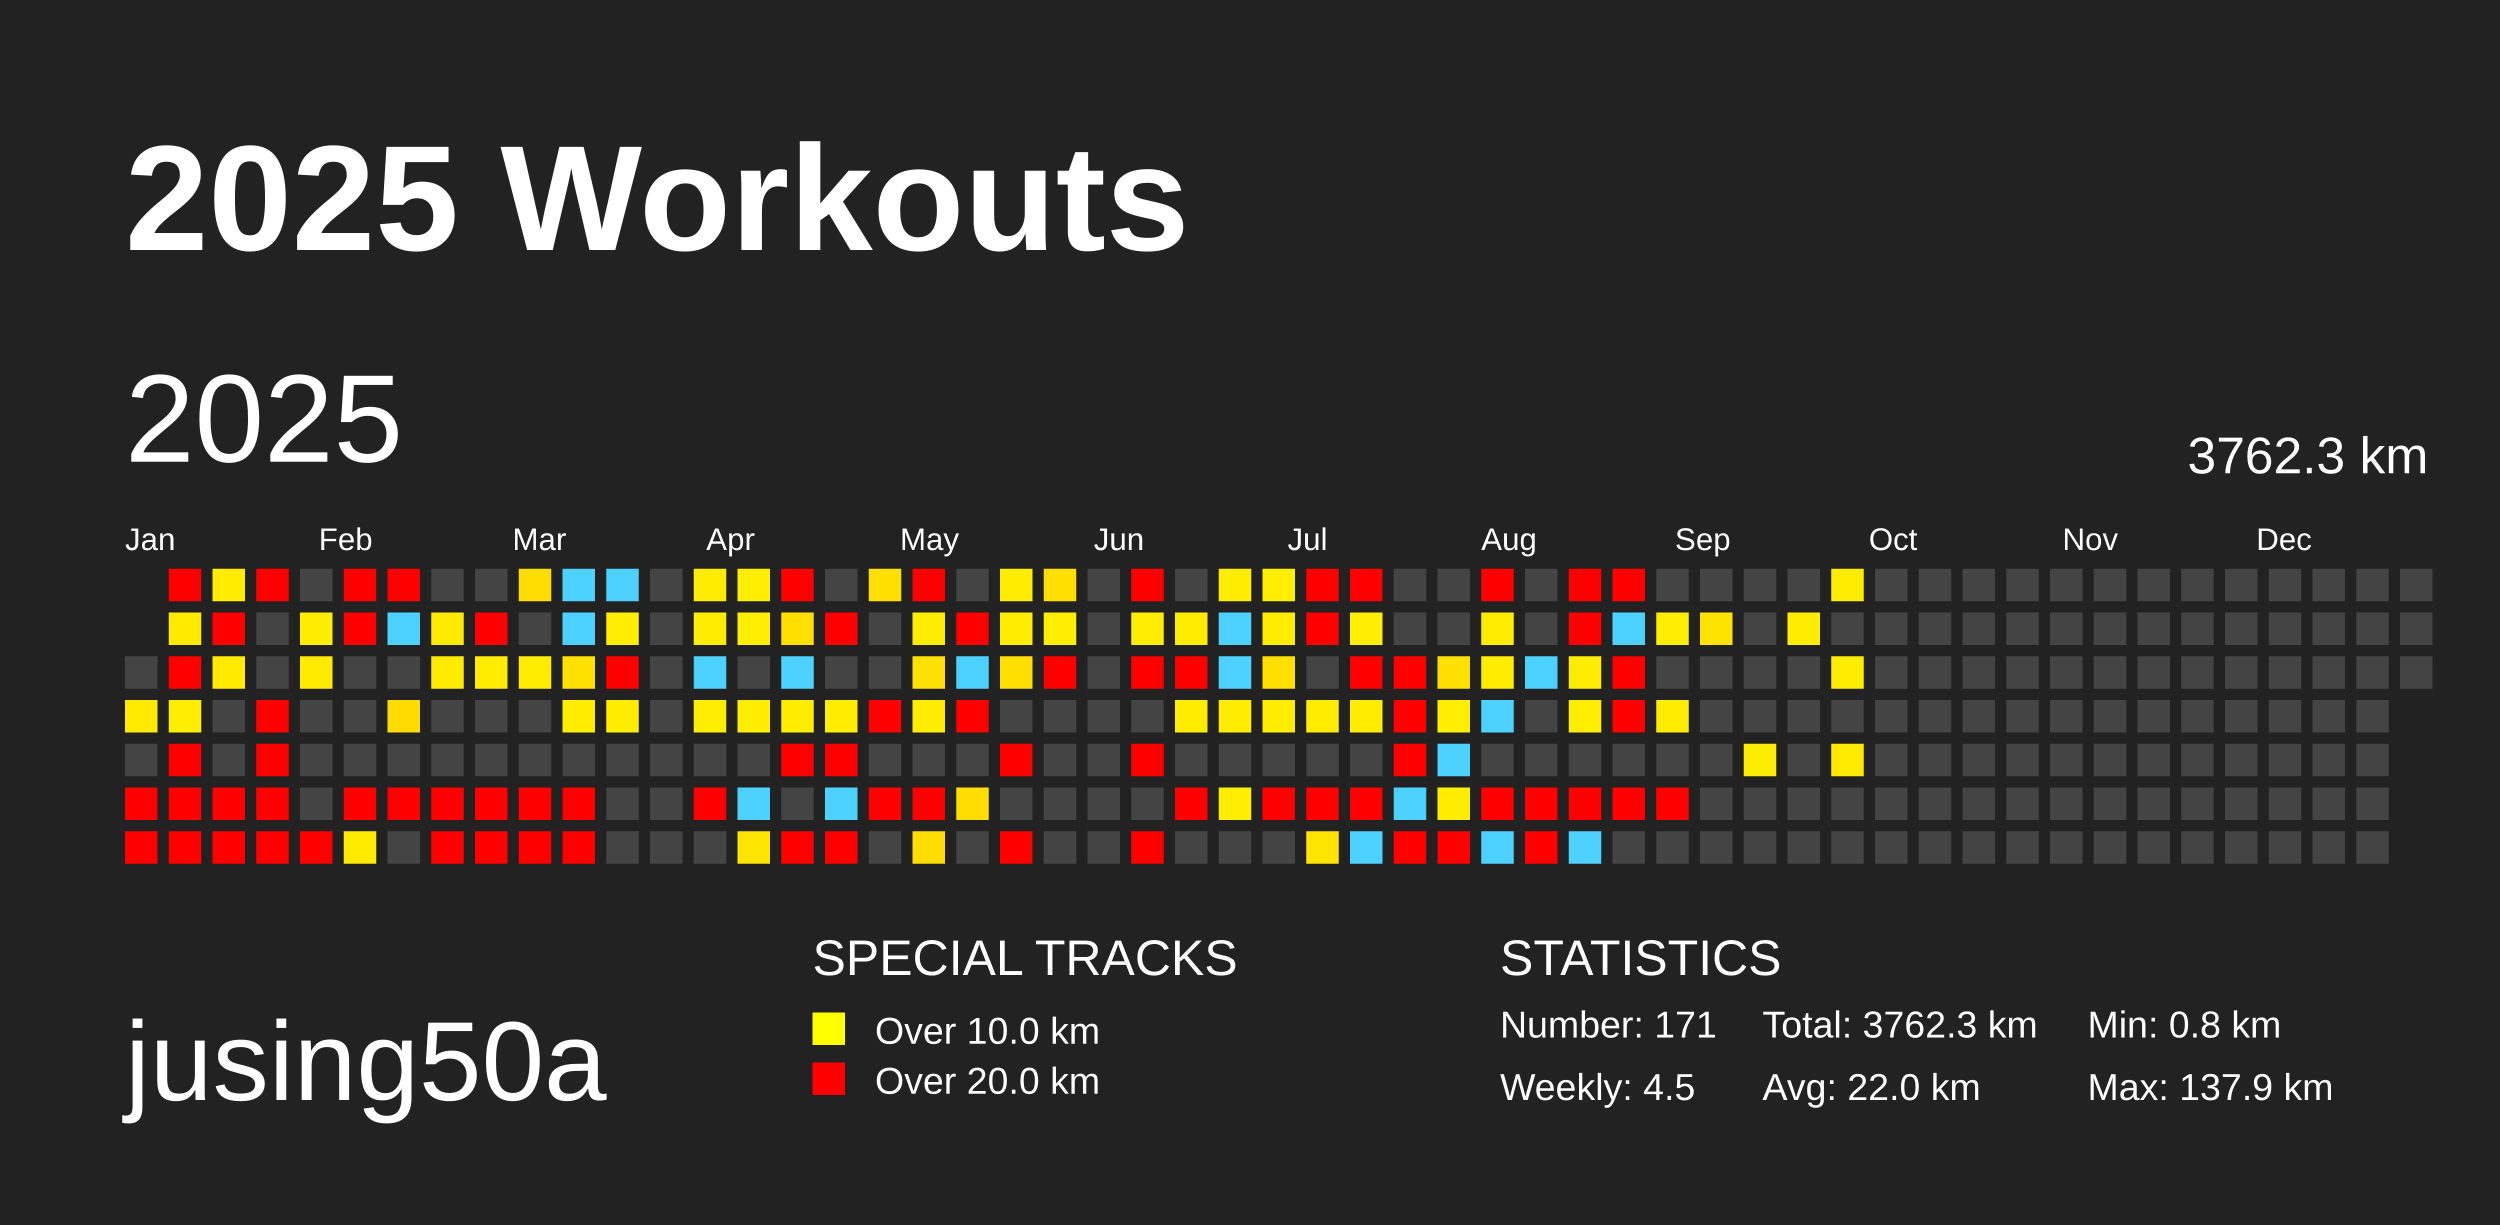
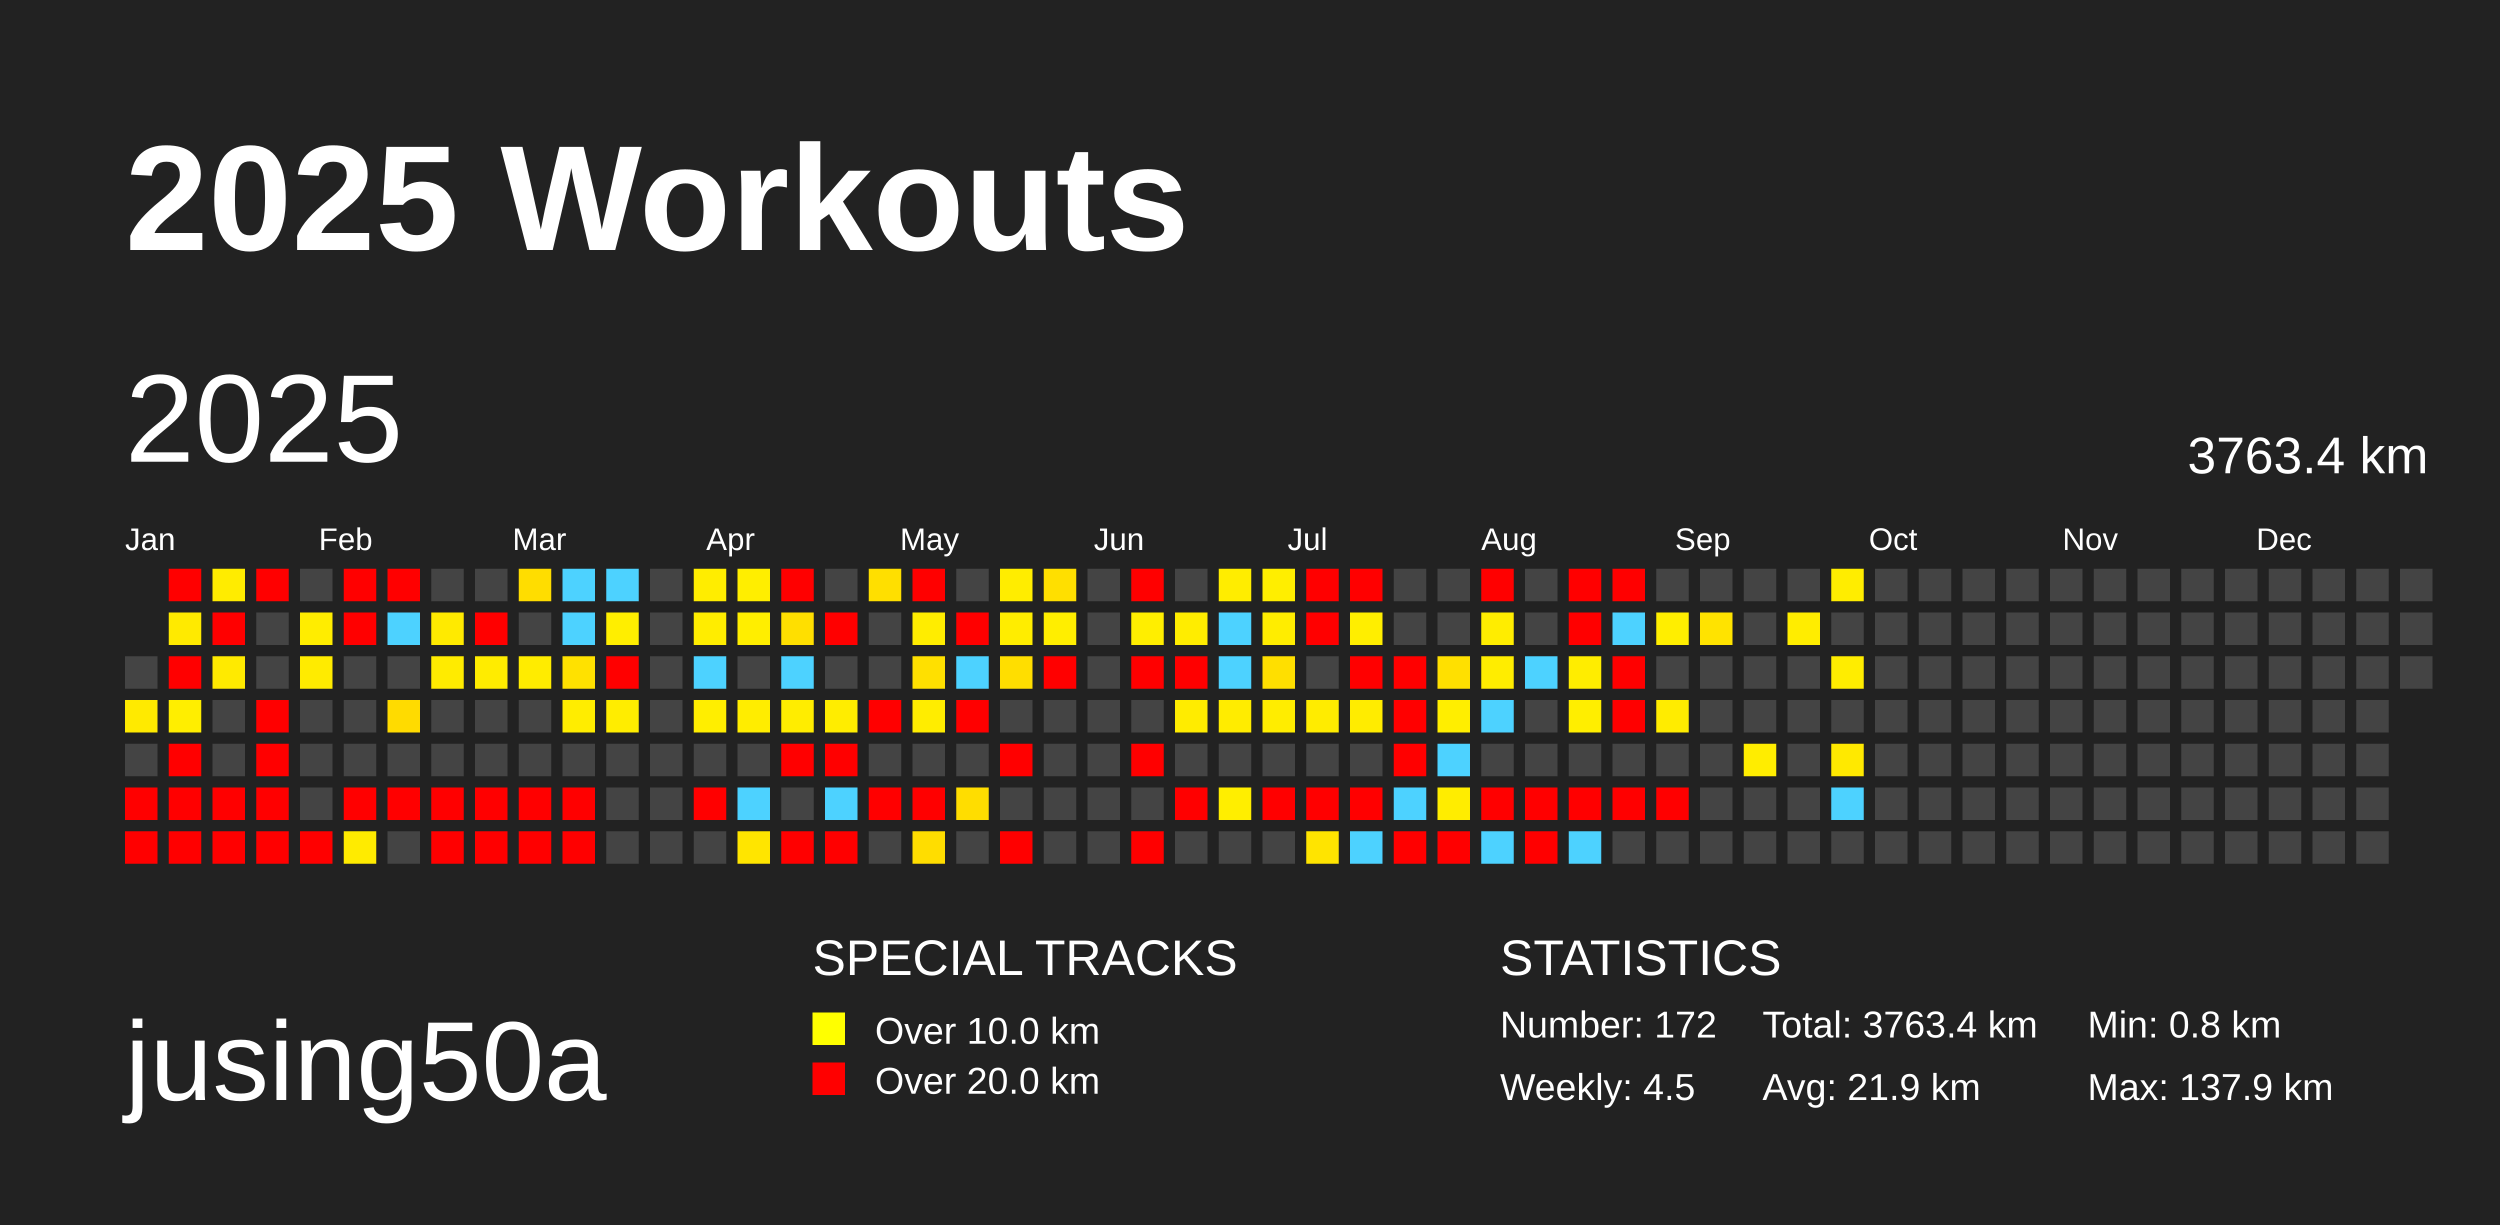
<svg xmlns="http://www.w3.org/2000/svg" baseProfile="full" height="98mm" version="1.1" viewBox="0,0,200,98" width="200mm">
  <defs />
  <rect fill="#222222" height="98" width="200" x="0" y="0" />
  <text fill="#FFFFFF" style="font-size:12px; font-family:Arial; font-weight:bold;" x="10" y="20">2025 Workouts</text>
  <text fill="#FFFFFF" style="font-size:9px; font-family:Arial" x="10" y="88">jusing50a</text>
  <text fill="#FFFFFF" style="font-size:4px; font-family:Arial" x="65" y="78">SPECIAL TRACKS</text>
  <rect fill="yellow" height="2.6" width="2.6" x="65" y="81" />
  <text fill="#FFFFFF" style="font-size:3px; font-family:Arial" x="70" y="83.5">Over 10.0 km</text>
  <rect fill="red" height="2.6" width="2.6" x="65" y="85" />
  <text fill="#FFFFFF" style="font-size:3px; font-family:Arial" x="70" y="87.5">Over 20.0 km</text>
  <text fill="#FFFFFF" style="font-size:4px; font-family:Arial" x="120" y="78">STATISTICS</text>
-   <text fill="#FFFFFF" style="font-size:3px; font-family:Arial" x="120" y="83">Number: 171</text>
+   <text fill="#FFFFFF" style="font-size:3px; font-family:Arial" x="120" y="83">Number: 172</text>
  <text fill="#FFFFFF" style="font-size:3px; font-family:Arial" x="120" y="88">Weekly: 4.5</text>
-   <text fill="#FFFFFF" style="font-size:3px; font-family:Arial" x="141" y="83">Total: 3762.3 km</text>
-   <text fill="#FFFFFF" style="font-size:3px; font-family:Arial" x="141" y="88">Avg: 22.0 km</text>
+   <text fill="#FFFFFF" style="font-size:3px; font-family:Arial" x="141" y="83">Total: 3763.4 km</text>
+   <text fill="#FFFFFF" style="font-size:3px; font-family:Arial" x="141" y="88">Avg: 21.9 km</text>
  <text fill="#FFFFFF" style="font-size:3px; font-family:Arial" x="167" y="83">Min: 0.8 km</text>
  <text fill="#FFFFFF" style="font-size:3px; font-family:Arial" x="167" y="88">Max: 137.9 km</text>
  <text dominant-baseline="hanging" fill="#FFFFFF" style="font-size:10.0px; font-family:Arial;" x="10" y="30">2025</text>
-   <text dominant-baseline="hanging" fill="#FFFFFF" style="font-size:4.125px; font-family:Arial;" x="175" y="35">3762.3 km</text>
+   <text dominant-baseline="hanging" fill="#FFFFFF" style="font-size:4.125px; font-family:Arial;" x="175" y="35">3763.4 km</text>
  <text fill="#FFFFFF" style="font-size:2.5px; font-family:Arial" x="10.0" y="44">Jan</text>
  <text fill="#FFFFFF" style="font-size:2.5px; font-family:Arial" x="25.5" y="44">Feb</text>
  <text fill="#FFFFFF" style="font-size:2.5px; font-family:Arial" x="41.0" y="44">Mar</text>
  <text fill="#FFFFFF" style="font-size:2.5px; font-family:Arial" x="56.5" y="44">Apr</text>
  <text fill="#FFFFFF" style="font-size:2.5px; font-family:Arial" x="72.0" y="44">May</text>
  <text fill="#FFFFFF" style="font-size:2.5px; font-family:Arial" x="87.5" y="44">Jun</text>
  <text fill="#FFFFFF" style="font-size:2.5px; font-family:Arial" x="103.0" y="44">Jul</text>
  <text fill="#FFFFFF" style="font-size:2.5px; font-family:Arial" x="118.5" y="44">Aug</text>
  <text fill="#FFFFFF" style="font-size:2.5px; font-family:Arial" x="134.0" y="44">Sep</text>
  <text fill="#FFFFFF" style="font-size:2.5px; font-family:Arial" x="149.5" y="44">Oct</text>
  <text fill="#FFFFFF" style="font-size:2.5px; font-family:Arial" x="165.0" y="44">Nov</text>
  <text fill="#FFFFFF" style="font-size:2.5px; font-family:Arial" x="180.5" y="44">Dec</text>
  <rect fill="#444444" height="2.6" width="2.6" x="10.0" y="52.5" />
  <rect fill="#ffea00" height="2.6" width="2.6" x="10.0" y="56.0" />
  <rect fill="#444444" height="2.6" width="2.6" x="10.0" y="59.5" />
  <rect fill="red" height="2.6" width="2.6" x="10.0" y="63.0" />
  <rect fill="red" height="2.6" width="2.6" x="10.0" y="66.5" />
  <rect fill="red" height="2.6" width="2.6" x="13.5" y="45.5" />
  <rect fill="#ffea00" height="2.6" width="2.6" x="13.5" y="49.0" />
  <rect fill="red" height="2.6" width="2.6" x="13.5" y="52.5" />
  <rect fill="#ffee00" height="2.6" width="2.6" x="13.5" y="56.0" />
  <rect fill="red" height="2.6" width="2.6" x="13.5" y="59.5" />
  <rect fill="red" height="2.6" width="2.6" x="13.5" y="63.0" />
  <rect fill="red" height="2.6" width="2.6" x="13.5" y="66.5" />
  <rect fill="#ffec00" height="2.6" width="2.6" x="17.0" y="45.5" />
  <rect fill="red" height="2.6" width="2.6" x="17.0" y="49.0" />
  <rect fill="#ffea00" height="2.6" width="2.6" x="17.0" y="52.5" />
  <rect fill="#444444" height="2.6" width="2.6" x="17.0" y="56.0" />
  <rect fill="#444444" height="2.6" width="2.6" x="17.0" y="59.5" />
  <rect fill="red" height="2.6" width="2.6" x="17.0" y="63.0" />
  <rect fill="red" height="2.6" width="2.6" x="17.0" y="66.5" />
  <rect fill="red" height="2.6" width="2.6" x="20.5" y="45.5" />
  <rect fill="#444444" height="2.6" width="2.6" x="20.5" y="49.0" />
  <rect fill="#444444" height="2.6" width="2.6" x="20.5" y="52.5" />
  <rect fill="red" height="2.6" width="2.6" x="20.5" y="56.0" />
  <rect fill="red" height="2.6" width="2.6" x="20.5" y="59.5" />
  <rect fill="red" height="2.6" width="2.6" x="20.5" y="63.0" />
  <rect fill="red" height="2.6" width="2.6" x="20.5" y="66.5" />
  <rect fill="#444444" height="2.6" width="2.6" x="24.0" y="45.5" />
  <rect fill="#ffed00" height="2.6" width="2.6" x="24.0" y="49.0" />
  <rect fill="#ffeb00" height="2.6" width="2.6" x="24.0" y="52.5" />
  <rect fill="#444444" height="2.6" width="2.6" x="24.0" y="56.0" />
  <rect fill="#444444" height="2.6" width="2.6" x="24.0" y="59.5" />
  <rect fill="#444444" height="2.6" width="2.6" x="24.0" y="63.0" />
  <rect fill="red" height="2.6" width="2.6" x="24.0" y="66.5" />
  <rect fill="red" height="2.6" width="2.6" x="27.5" y="45.5" />
  <rect fill="red" height="2.6" width="2.6" x="27.5" y="49.0" />
  <rect fill="#444444" height="2.6" width="2.6" x="27.5" y="52.5" />
  <rect fill="#444444" height="2.6" width="2.6" x="27.5" y="56.0" />
  <rect fill="#444444" height="2.6" width="2.6" x="27.5" y="59.5" />
  <rect fill="red" height="2.6" width="2.6" x="27.5" y="63.0" />
  <rect fill="#ffeb00" height="2.6" width="2.6" x="27.5" y="66.5" />
  <rect fill="red" height="2.6" width="2.6" x="31.0" y="45.5" />
  <rect fill="#4dd2ff" height="2.6" width="2.6" x="31.0" y="49.0" />
  <rect fill="#444444" height="2.6" width="2.6" x="31.0" y="52.5" />
  <rect fill="#ffdb00" height="2.6" width="2.6" x="31.0" y="56.0" />
  <rect fill="#444444" height="2.6" width="2.6" x="31.0" y="59.5" />
  <rect fill="red" height="2.6" width="2.6" x="31.0" y="63.0" />
  <rect fill="#444444" height="2.6" width="2.6" x="31.0" y="66.5" />
  <rect fill="#444444" height="2.6" width="2.6" x="34.5" y="45.5" />
  <rect fill="#ffea00" height="2.6" width="2.6" x="34.5" y="49.0" />
  <rect fill="#ffeb00" height="2.6" width="2.6" x="34.5" y="52.5" />
  <rect fill="#444444" height="2.6" width="2.6" x="34.5" y="56.0" />
  <rect fill="#444444" height="2.6" width="2.6" x="34.5" y="59.5" />
  <rect fill="red" height="2.6" width="2.6" x="34.5" y="63.0" />
  <rect fill="red" height="2.6" width="2.6" x="34.5" y="66.5" />
  <rect fill="#444444" height="2.6" width="2.6" x="38.0" y="45.5" />
  <rect fill="red" height="2.6" width="2.6" x="38.0" y="49.0" />
  <rect fill="#ffec00" height="2.6" width="2.6" x="38.0" y="52.5" />
  <rect fill="#444444" height="2.6" width="2.6" x="38.0" y="56.0" />
  <rect fill="#444444" height="2.6" width="2.6" x="38.0" y="59.5" />
  <rect fill="red" height="2.6" width="2.6" x="38.0" y="63.0" />
  <rect fill="red" height="2.6" width="2.6" x="38.0" y="66.5" />
  <rect fill="#ffdd00" height="2.6" width="2.6" x="41.5" y="45.5" />
  <rect fill="#444444" height="2.6" width="2.6" x="41.5" y="49.0" />
  <rect fill="#ffec00" height="2.6" width="2.6" x="41.5" y="52.5" />
  <rect fill="#444444" height="2.6" width="2.6" x="41.5" y="56.0" />
  <rect fill="#444444" height="2.6" width="2.6" x="41.5" y="59.5" />
  <rect fill="red" height="2.6" width="2.6" x="41.5" y="63.0" />
  <rect fill="red" height="2.6" width="2.6" x="41.5" y="66.5" />
  <rect fill="#4dd2ff" height="2.6" width="2.6" x="45.0" y="45.5" />
  <rect fill="#4dd2ff" height="2.6" width="2.6" x="45.0" y="49.0" />
  <rect fill="#ffe100" height="2.6" width="2.6" x="45.0" y="52.5" />
  <rect fill="#ffed00" height="2.6" width="2.6" x="45.0" y="56.0" />
  <rect fill="#444444" height="2.6" width="2.6" x="45.0" y="59.5" />
  <rect fill="red" height="2.6" width="2.6" x="45.0" y="63.0" />
  <rect fill="red" height="2.6" width="2.6" x="45.0" y="66.5" />
  <rect fill="#4dd2ff" height="2.6" width="2.6" x="48.5" y="45.5" />
  <rect fill="#ffee00" height="2.6" width="2.6" x="48.5" y="49.0" />
  <rect fill="red" height="2.6" width="2.6" x="48.5" y="52.5" />
  <rect fill="#ffed00" height="2.6" width="2.6" x="48.5" y="56.0" />
  <rect fill="#444444" height="2.6" width="2.6" x="48.5" y="59.5" />
  <rect fill="#444444" height="2.6" width="2.6" x="48.5" y="63.0" />
  <rect fill="#444444" height="2.6" width="2.6" x="48.5" y="66.5" />
  <rect fill="#444444" height="2.6" width="2.6" x="52.0" y="45.5" />
  <rect fill="#444444" height="2.6" width="2.6" x="52.0" y="49.0" />
  <rect fill="#444444" height="2.6" width="2.6" x="52.0" y="52.5" />
  <rect fill="#444444" height="2.6" width="2.6" x="52.0" y="56.0" />
  <rect fill="#444444" height="2.6" width="2.6" x="52.0" y="59.5" />
  <rect fill="#444444" height="2.6" width="2.6" x="52.0" y="63.0" />
  <rect fill="#444444" height="2.6" width="2.6" x="52.0" y="66.5" />
  <rect fill="#ffed00" height="2.6" width="2.6" x="55.5" y="45.5" />
  <rect fill="#ffed00" height="2.6" width="2.6" x="55.5" y="49.0" />
  <rect fill="#4dd2ff" height="2.6" width="2.6" x="55.5" y="52.5" />
  <rect fill="#ffee00" height="2.6" width="2.6" x="55.5" y="56.0" />
  <rect fill="#444444" height="2.6" width="2.6" x="55.5" y="59.5" />
  <rect fill="red" height="2.6" width="2.6" x="55.5" y="63.0" />
  <rect fill="#444444" height="2.6" width="2.6" x="55.5" y="66.5" />
  <rect fill="#ffee00" height="2.6" width="2.6" x="59.0" y="45.5" />
  <rect fill="#ffee00" height="2.6" width="2.6" x="59.0" y="49.0" />
  <rect fill="#444444" height="2.6" width="2.6" x="59.0" y="52.5" />
  <rect fill="#ffed00" height="2.6" width="2.6" x="59.0" y="56.0" />
  <rect fill="#444444" height="2.6" width="2.6" x="59.0" y="59.5" />
  <rect fill="#4dd2ff" height="2.6" width="2.6" x="59.0" y="63.0" />
  <rect fill="#ffe500" height="2.6" width="2.6" x="59.0" y="66.5" />
  <rect fill="red" height="2.6" width="2.6" x="62.5" y="45.5" />
  <rect fill="#ffdf00" height="2.6" width="2.6" x="62.5" y="49.0" />
  <rect fill="#4dd2ff" height="2.6" width="2.6" x="62.5" y="52.5" />
  <rect fill="#ffed00" height="2.6" width="2.6" x="62.5" y="56.0" />
  <rect fill="red" height="2.6" width="2.6" x="62.5" y="59.5" />
  <rect fill="#444444" height="2.6" width="2.6" x="62.5" y="63.0" />
  <rect fill="red" height="2.6" width="2.6" x="62.5" y="66.5" />
  <rect fill="#444444" height="2.6" width="2.6" x="66.0" y="45.5" />
  <rect fill="red" height="2.6" width="2.6" x="66.0" y="49.0" />
  <rect fill="#444444" height="2.6" width="2.6" x="66.0" y="52.5" />
  <rect fill="#ffed00" height="2.6" width="2.6" x="66.0" y="56.0" />
  <rect fill="red" height="2.6" width="2.6" x="66.0" y="59.5" />
  <rect fill="#4dd2ff" height="2.6" width="2.6" x="66.0" y="63.0" />
  <rect fill="red" height="2.6" width="2.6" x="66.0" y="66.5" />
  <rect fill="#ffdf00" height="2.6" width="2.6" x="69.5" y="45.5" />
  <rect fill="#444444" height="2.6" width="2.6" x="69.5" y="49.0" />
  <rect fill="#444444" height="2.6" width="2.6" x="69.5" y="52.5" />
  <rect fill="red" height="2.6" width="2.6" x="69.5" y="56.0" />
  <rect fill="#444444" height="2.6" width="2.6" x="69.5" y="59.5" />
  <rect fill="red" height="2.6" width="2.6" x="69.5" y="63.0" />
  <rect fill="#444444" height="2.6" width="2.6" x="69.5" y="66.5" />
  <rect fill="red" height="2.6" width="2.6" x="73.0" y="45.5" />
  <rect fill="#ffed00" height="2.6" width="2.6" x="73.0" y="49.0" />
  <rect fill="#ffe000" height="2.6" width="2.6" x="73.0" y="52.5" />
  <rect fill="#ffed00" height="2.6" width="2.6" x="73.0" y="56.0" />
  <rect fill="#444444" height="2.6" width="2.6" x="73.0" y="59.5" />
  <rect fill="red" height="2.6" width="2.6" x="73.0" y="63.0" />
  <rect fill="#ffdd00" height="2.6" width="2.6" x="73.0" y="66.5" />
  <rect fill="#444444" height="2.6" width="2.6" x="76.5" y="45.5" />
  <rect fill="red" height="2.6" width="2.6" x="76.5" y="49.0" />
  <rect fill="#4dd2ff" height="2.6" width="2.6" x="76.5" y="52.5" />
  <rect fill="red" height="2.6" width="2.6" x="76.5" y="56.0" />
  <rect fill="#444444" height="2.6" width="2.6" x="76.5" y="59.5" />
  <rect fill="#ffdd00" height="2.6" width="2.6" x="76.5" y="63.0" />
  <rect fill="#444444" height="2.6" width="2.6" x="76.5" y="66.5" />
  <rect fill="#ffed00" height="2.6" width="2.6" x="80.0" y="45.5" />
  <rect fill="#ffed00" height="2.6" width="2.6" x="80.0" y="49.0" />
  <rect fill="#ffde00" height="2.6" width="2.6" x="80.0" y="52.5" />
  <rect fill="#444444" height="2.6" width="2.6" x="80.0" y="56.0" />
  <rect fill="red" height="2.6" width="2.6" x="80.0" y="59.5" />
  <rect fill="#444444" height="2.6" width="2.6" x="80.0" y="63.0" />
  <rect fill="red" height="2.6" width="2.6" x="80.0" y="66.5" />
  <rect fill="#ffdf00" height="2.6" width="2.6" x="83.5" y="45.5" />
  <rect fill="#ffee00" height="2.6" width="2.6" x="83.5" y="49.0" />
  <rect fill="red" height="2.6" width="2.6" x="83.5" y="52.5" />
  <rect fill="#444444" height="2.6" width="2.6" x="83.5" y="56.0" />
  <rect fill="#444444" height="2.6" width="2.6" x="83.5" y="59.5" />
  <rect fill="#444444" height="2.6" width="2.6" x="83.5" y="63.0" />
  <rect fill="#444444" height="2.6" width="2.6" x="83.5" y="66.5" />
  <rect fill="#444444" height="2.6" width="2.6" x="87.0" y="45.5" />
  <rect fill="#444444" height="2.6" width="2.6" x="87.0" y="49.0" />
  <rect fill="#444444" height="2.6" width="2.6" x="87.0" y="52.5" />
  <rect fill="#444444" height="2.6" width="2.6" x="87.0" y="56.0" />
  <rect fill="#444444" height="2.6" width="2.6" x="87.0" y="59.5" />
  <rect fill="#444444" height="2.6" width="2.6" x="87.0" y="63.0" />
  <rect fill="#444444" height="2.6" width="2.6" x="87.0" y="66.5" />
  <rect fill="red" height="2.6" width="2.6" x="90.5" y="45.5" />
  <rect fill="#ffee00" height="2.6" width="2.6" x="90.5" y="49.0" />
  <rect fill="red" height="2.6" width="2.6" x="90.5" y="52.5" />
  <rect fill="#444444" height="2.6" width="2.6" x="90.5" y="56.0" />
  <rect fill="red" height="2.6" width="2.6" x="90.5" y="59.5" />
  <rect fill="#444444" height="2.6" width="2.6" x="90.5" y="63.0" />
  <rect fill="red" height="2.6" width="2.6" x="90.5" y="66.5" />
  <rect fill="#444444" height="2.6" width="2.6" x="94.0" y="45.5" />
  <rect fill="#ffed00" height="2.6" width="2.6" x="94.0" y="49.0" />
  <rect fill="red" height="2.6" width="2.6" x="94.0" y="52.5" />
  <rect fill="#ffec00" height="2.6" width="2.6" x="94.0" y="56.0" />
  <rect fill="#444444" height="2.6" width="2.6" x="94.0" y="59.5" />
  <rect fill="red" height="2.6" width="2.6" x="94.0" y="63.0" />
  <rect fill="#444444" height="2.6" width="2.6" x="94.0" y="66.5" />
  <rect fill="#ffed00" height="2.6" width="2.6" x="97.5" y="45.5" />
  <rect fill="#4dd2ff" height="2.6" width="2.6" x="97.5" y="49.0" />
  <rect fill="#4dd2ff" height="2.6" width="2.6" x="97.5" y="52.5" />
  <rect fill="#ffec00" height="2.6" width="2.6" x="97.5" y="56.0" />
  <rect fill="#444444" height="2.6" width="2.6" x="97.5" y="59.5" />
  <rect fill="#ffee00" height="2.6" width="2.6" x="97.5" y="63.0" />
  <rect fill="#444444" height="2.6" width="2.6" x="97.5" y="66.5" />
  <rect fill="#ffee00" height="2.6" width="2.6" x="101.0" y="45.5" />
  <rect fill="#ffed00" height="2.6" width="2.6" x="101.0" y="49.0" />
  <rect fill="#ffdf00" height="2.6" width="2.6" x="101.0" y="52.5" />
  <rect fill="#ffed00" height="2.6" width="2.6" x="101.0" y="56.0" />
  <rect fill="#444444" height="2.6" width="2.6" x="101.0" y="59.5" />
  <rect fill="red" height="2.6" width="2.6" x="101.0" y="63.0" />
  <rect fill="#444444" height="2.6" width="2.6" x="101.0" y="66.5" />
  <rect fill="red" height="2.6" width="2.6" x="104.5" y="45.5" />
  <rect fill="red" height="2.6" width="2.6" x="104.5" y="49.0" />
  <rect fill="#444444" height="2.6" width="2.6" x="104.5" y="52.5" />
  <rect fill="#ffec00" height="2.6" width="2.6" x="104.5" y="56.0" />
  <rect fill="#444444" height="2.6" width="2.6" x="104.5" y="59.5" />
  <rect fill="red" height="2.6" width="2.6" x="104.5" y="63.0" />
  <rect fill="#ffe400" height="2.6" width="2.6" x="104.5" y="66.5" />
  <rect fill="red" height="2.6" width="2.6" x="108.0" y="45.5" />
  <rect fill="#ffee00" height="2.6" width="2.6" x="108.0" y="49.0" />
  <rect fill="red" height="2.6" width="2.6" x="108.0" y="52.5" />
  <rect fill="#ffec00" height="2.6" width="2.6" x="108.0" y="56.0" />
  <rect fill="#444444" height="2.6" width="2.6" x="108.0" y="59.5" />
  <rect fill="red" height="2.6" width="2.6" x="108.0" y="63.0" />
  <rect fill="#4dd2ff" height="2.6" width="2.6" x="108.0" y="66.5" />
  <rect fill="#444444" height="2.6" width="2.6" x="111.5" y="45.5" />
  <rect fill="#444444" height="2.6" width="2.6" x="111.5" y="49.0" />
  <rect fill="red" height="2.6" width="2.6" x="111.5" y="52.5" />
  <rect fill="red" height="2.6" width="2.6" x="111.5" y="56.0" />
  <rect fill="red" height="2.6" width="2.6" x="111.5" y="59.5" />
  <rect fill="#4dd2ff" height="2.6" width="2.6" x="111.5" y="63.0" />
  <rect fill="red" height="2.6" width="2.6" x="111.5" y="66.5" />
  <rect fill="#444444" height="2.6" width="2.6" x="115.0" y="45.5" />
  <rect fill="#444444" height="2.6" width="2.6" x="115.0" y="49.0" />
  <rect fill="#ffe000" height="2.6" width="2.6" x="115.0" y="52.5" />
  <rect fill="#ffee00" height="2.6" width="2.6" x="115.0" y="56.0" />
  <rect fill="#4dd2ff" height="2.6" width="2.6" x="115.0" y="59.5" />
  <rect fill="#ffed00" height="2.6" width="2.6" x="115.0" y="63.0" />
  <rect fill="red" height="2.6" width="2.6" x="115.0" y="66.5" />
  <rect fill="red" height="2.6" width="2.6" x="118.5" y="45.5" />
  <rect fill="#ffed00" height="2.6" width="2.6" x="118.5" y="49.0" />
  <rect fill="#ffed00" height="2.6" width="2.6" x="118.5" y="52.5" />
  <rect fill="#4dd2ff" height="2.6" width="2.6" x="118.5" y="56.0" />
  <rect fill="#444444" height="2.6" width="2.6" x="118.5" y="59.5" />
  <rect fill="red" height="2.6" width="2.6" x="118.5" y="63.0" />
  <rect fill="#4dd2ff" height="2.6" width="2.6" x="118.5" y="66.5" />
  <rect fill="#444444" height="2.6" width="2.6" x="122.0" y="45.5" />
  <rect fill="#444444" height="2.6" width="2.6" x="122.0" y="49.0" />
  <rect fill="#4dd2ff" height="2.6" width="2.6" x="122.0" y="52.5" />
  <rect fill="#444444" height="2.6" width="2.6" x="122.0" y="56.0" />
  <rect fill="#444444" height="2.6" width="2.6" x="122.0" y="59.5" />
  <rect fill="red" height="2.6" width="2.6" x="122.0" y="63.0" />
  <rect fill="red" height="2.6" width="2.6" x="122.0" y="66.5" />
  <rect fill="red" height="2.6" width="2.6" x="125.5" y="45.5" />
  <rect fill="red" height="2.6" width="2.6" x="125.5" y="49.0" />
  <rect fill="#ffed00" height="2.6" width="2.6" x="125.5" y="52.5" />
  <rect fill="#ffee00" height="2.6" width="2.6" x="125.5" y="56.0" />
  <rect fill="#444444" height="2.6" width="2.6" x="125.5" y="59.5" />
  <rect fill="red" height="2.6" width="2.6" x="125.5" y="63.0" />
  <rect fill="#4dd2ff" height="2.6" width="2.6" x="125.5" y="66.5" />
  <rect fill="red" height="2.6" width="2.6" x="129.0" y="45.5" />
  <rect fill="#4dd2ff" height="2.6" width="2.6" x="129.0" y="49.0" />
  <rect fill="red" height="2.6" width="2.6" x="129.0" y="52.5" />
  <rect fill="red" height="2.6" width="2.6" x="129.0" y="56.0" />
  <rect fill="#444444" height="2.6" width="2.6" x="129.0" y="59.5" />
  <rect fill="red" height="2.6" width="2.6" x="129.0" y="63.0" />
  <rect fill="#444444" height="2.6" width="2.6" x="129.0" y="66.5" />
  <rect fill="#444444" height="2.6" width="2.6" x="132.5" y="45.5" />
  <rect fill="#ffee00" height="2.6" width="2.6" x="132.5" y="49.0" />
  <rect fill="#444444" height="2.6" width="2.6" x="132.5" y="52.5" />
  <rect fill="#ffec00" height="2.6" width="2.6" x="132.5" y="56.0" />
  <rect fill="#444444" height="2.6" width="2.6" x="132.5" y="59.5" />
  <rect fill="red" height="2.6" width="2.6" x="132.5" y="63.0" />
  <rect fill="#444444" height="2.6" width="2.6" x="132.5" y="66.5" />
  <rect fill="#444444" height="2.6" width="2.6" x="136.0" y="45.5" />
  <rect fill="#ffe300" height="2.6" width="2.6" x="136.0" y="49.0" />
  <rect fill="#444444" height="2.6" width="2.6" x="136.0" y="52.5" />
  <rect fill="#444444" height="2.6" width="2.6" x="136.0" y="56.0" />
  <rect fill="#444444" height="2.6" width="2.6" x="136.0" y="59.5" />
  <rect fill="#444444" height="2.6" width="2.6" x="136.0" y="63.0" />
  <rect fill="#444444" height="2.6" width="2.6" x="136.0" y="66.5" />
  <rect fill="#444444" height="2.6" width="2.6" x="139.5" y="45.5" />
  <rect fill="#444444" height="2.6" width="2.6" x="139.5" y="49.0" />
  <rect fill="#444444" height="2.6" width="2.6" x="139.5" y="52.5" />
  <rect fill="#444444" height="2.6" width="2.6" x="139.5" y="56.0" />
  <rect fill="#ffed00" height="2.6" width="2.6" x="139.5" y="59.5" />
  <rect fill="#444444" height="2.6" width="2.6" x="139.5" y="63.0" />
  <rect fill="#444444" height="2.6" width="2.6" x="139.5" y="66.5" />
  <rect fill="#444444" height="2.6" width="2.6" x="143.0" y="45.5" />
  <rect fill="#ffed00" height="2.6" width="2.6" x="143.0" y="49.0" />
  <rect fill="#444444" height="2.6" width="2.6" x="143.0" y="52.5" />
  <rect fill="#444444" height="2.6" width="2.6" x="143.0" y="56.0" />
  <rect fill="#444444" height="2.6" width="2.6" x="143.0" y="59.5" />
  <rect fill="#444444" height="2.6" width="2.6" x="143.0" y="63.0" />
  <rect fill="#444444" height="2.6" width="2.6" x="143.0" y="66.5" />
  <rect fill="#ffed00" height="2.6" width="2.6" x="146.5" y="45.5" />
  <rect fill="#444444" height="2.6" width="2.6" x="146.5" y="49.0" />
  <rect fill="#ffed00" height="2.6" width="2.6" x="146.5" y="52.5" />
  <rect fill="#444444" height="2.6" width="2.6" x="146.5" y="56.0" />
  <rect fill="#ffe900" height="2.6" width="2.6" x="146.5" y="59.5" />
-   <rect fill="#444444" height="2.6" width="2.6" x="146.5" y="63.0" />
+   <rect fill="#4dd2ff" height="2.6" width="2.6" x="146.5" y="63.0" />
  <rect fill="#444444" height="2.6" width="2.6" x="146.5" y="66.5" />
  <rect fill="#444444" height="2.6" width="2.6" x="150.0" y="45.5" />
  <rect fill="#444444" height="2.6" width="2.6" x="150.0" y="49.0" />
  <rect fill="#444444" height="2.6" width="2.6" x="150.0" y="52.5" />
  <rect fill="#444444" height="2.6" width="2.6" x="150.0" y="56.0" />
  <rect fill="#444444" height="2.6" width="2.6" x="150.0" y="59.5" />
  <rect fill="#444444" height="2.6" width="2.6" x="150.0" y="63.0" />
  <rect fill="#444444" height="2.6" width="2.6" x="150.0" y="66.5" />
  <rect fill="#444444" height="2.6" width="2.6" x="153.5" y="45.5" />
  <rect fill="#444444" height="2.6" width="2.6" x="153.5" y="49.0" />
  <rect fill="#444444" height="2.6" width="2.6" x="153.5" y="52.5" />
  <rect fill="#444444" height="2.6" width="2.6" x="153.5" y="56.0" />
  <rect fill="#444444" height="2.6" width="2.6" x="153.5" y="59.5" />
  <rect fill="#444444" height="2.6" width="2.6" x="153.5" y="63.0" />
  <rect fill="#444444" height="2.6" width="2.6" x="153.5" y="66.5" />
  <rect fill="#444444" height="2.6" width="2.6" x="157.0" y="45.5" />
  <rect fill="#444444" height="2.6" width="2.6" x="157.0" y="49.0" />
  <rect fill="#444444" height="2.6" width="2.6" x="157.0" y="52.5" />
  <rect fill="#444444" height="2.6" width="2.6" x="157.0" y="56.0" />
  <rect fill="#444444" height="2.6" width="2.6" x="157.0" y="59.5" />
  <rect fill="#444444" height="2.6" width="2.6" x="157.0" y="63.0" />
  <rect fill="#444444" height="2.6" width="2.6" x="157.0" y="66.5" />
  <rect fill="#444444" height="2.6" width="2.6" x="160.5" y="45.5" />
  <rect fill="#444444" height="2.6" width="2.6" x="160.5" y="49.0" />
  <rect fill="#444444" height="2.6" width="2.6" x="160.5" y="52.5" />
  <rect fill="#444444" height="2.6" width="2.6" x="160.5" y="56.0" />
  <rect fill="#444444" height="2.6" width="2.6" x="160.5" y="59.5" />
  <rect fill="#444444" height="2.6" width="2.6" x="160.5" y="63.0" />
  <rect fill="#444444" height="2.6" width="2.6" x="160.5" y="66.5" />
  <rect fill="#444444" height="2.6" width="2.6" x="164.0" y="45.5" />
  <rect fill="#444444" height="2.6" width="2.6" x="164.0" y="49.0" />
  <rect fill="#444444" height="2.6" width="2.6" x="164.0" y="52.5" />
  <rect fill="#444444" height="2.6" width="2.6" x="164.0" y="56.0" />
  <rect fill="#444444" height="2.6" width="2.6" x="164.0" y="59.5" />
  <rect fill="#444444" height="2.6" width="2.6" x="164.0" y="63.0" />
  <rect fill="#444444" height="2.6" width="2.6" x="164.0" y="66.5" />
  <rect fill="#444444" height="2.6" width="2.6" x="167.5" y="45.5" />
  <rect fill="#444444" height="2.6" width="2.6" x="167.5" y="49.0" />
  <rect fill="#444444" height="2.6" width="2.6" x="167.5" y="52.5" />
  <rect fill="#444444" height="2.6" width="2.6" x="167.5" y="56.0" />
  <rect fill="#444444" height="2.6" width="2.6" x="167.5" y="59.5" />
  <rect fill="#444444" height="2.6" width="2.6" x="167.5" y="63.0" />
  <rect fill="#444444" height="2.6" width="2.6" x="167.5" y="66.5" />
  <rect fill="#444444" height="2.6" width="2.6" x="171.0" y="45.5" />
  <rect fill="#444444" height="2.6" width="2.6" x="171.0" y="49.0" />
  <rect fill="#444444" height="2.6" width="2.6" x="171.0" y="52.5" />
  <rect fill="#444444" height="2.6" width="2.6" x="171.0" y="56.0" />
  <rect fill="#444444" height="2.6" width="2.6" x="171.0" y="59.5" />
  <rect fill="#444444" height="2.6" width="2.6" x="171.0" y="63.0" />
  <rect fill="#444444" height="2.6" width="2.6" x="171.0" y="66.5" />
  <rect fill="#444444" height="2.6" width="2.6" x="174.5" y="45.5" />
  <rect fill="#444444" height="2.6" width="2.6" x="174.5" y="49.0" />
  <rect fill="#444444" height="2.6" width="2.6" x="174.5" y="52.5" />
  <rect fill="#444444" height="2.6" width="2.6" x="174.5" y="56.0" />
  <rect fill="#444444" height="2.6" width="2.6" x="174.5" y="59.5" />
  <rect fill="#444444" height="2.6" width="2.6" x="174.5" y="63.0" />
  <rect fill="#444444" height="2.6" width="2.6" x="174.5" y="66.5" />
  <rect fill="#444444" height="2.6" width="2.6" x="178.0" y="45.5" />
  <rect fill="#444444" height="2.6" width="2.6" x="178.0" y="49.0" />
  <rect fill="#444444" height="2.6" width="2.6" x="178.0" y="52.5" />
  <rect fill="#444444" height="2.6" width="2.6" x="178.0" y="56.0" />
  <rect fill="#444444" height="2.6" width="2.6" x="178.0" y="59.5" />
  <rect fill="#444444" height="2.6" width="2.6" x="178.0" y="63.0" />
  <rect fill="#444444" height="2.6" width="2.6" x="178.0" y="66.5" />
  <rect fill="#444444" height="2.6" width="2.6" x="181.5" y="45.5" />
  <rect fill="#444444" height="2.6" width="2.6" x="181.5" y="49.0" />
  <rect fill="#444444" height="2.6" width="2.6" x="181.5" y="52.5" />
  <rect fill="#444444" height="2.6" width="2.6" x="181.5" y="56.0" />
  <rect fill="#444444" height="2.6" width="2.6" x="181.5" y="59.5" />
  <rect fill="#444444" height="2.6" width="2.6" x="181.5" y="63.0" />
  <rect fill="#444444" height="2.6" width="2.6" x="181.5" y="66.5" />
  <rect fill="#444444" height="2.6" width="2.6" x="185.0" y="45.5" />
  <rect fill="#444444" height="2.6" width="2.6" x="185.0" y="49.0" />
  <rect fill="#444444" height="2.6" width="2.6" x="185.0" y="52.5" />
  <rect fill="#444444" height="2.6" width="2.6" x="185.0" y="56.0" />
  <rect fill="#444444" height="2.6" width="2.6" x="185.0" y="59.5" />
  <rect fill="#444444" height="2.6" width="2.6" x="185.0" y="63.0" />
  <rect fill="#444444" height="2.6" width="2.6" x="185.0" y="66.5" />
  <rect fill="#444444" height="2.6" width="2.6" x="188.5" y="45.5" />
  <rect fill="#444444" height="2.6" width="2.6" x="188.5" y="49.0" />
  <rect fill="#444444" height="2.6" width="2.6" x="188.5" y="52.5" />
  <rect fill="#444444" height="2.6" width="2.6" x="188.5" y="56.0" />
  <rect fill="#444444" height="2.6" width="2.6" x="188.5" y="59.5" />
  <rect fill="#444444" height="2.6" width="2.6" x="188.5" y="63.0" />
  <rect fill="#444444" height="2.6" width="2.6" x="188.5" y="66.5" />
  <rect fill="#444444" height="2.6" width="2.6" x="192.0" y="45.5" />
  <rect fill="#444444" height="2.6" width="2.6" x="192.0" y="49.0" />
  <rect fill="#444444" height="2.6" width="2.6" x="192.0" y="52.5" />
</svg>
